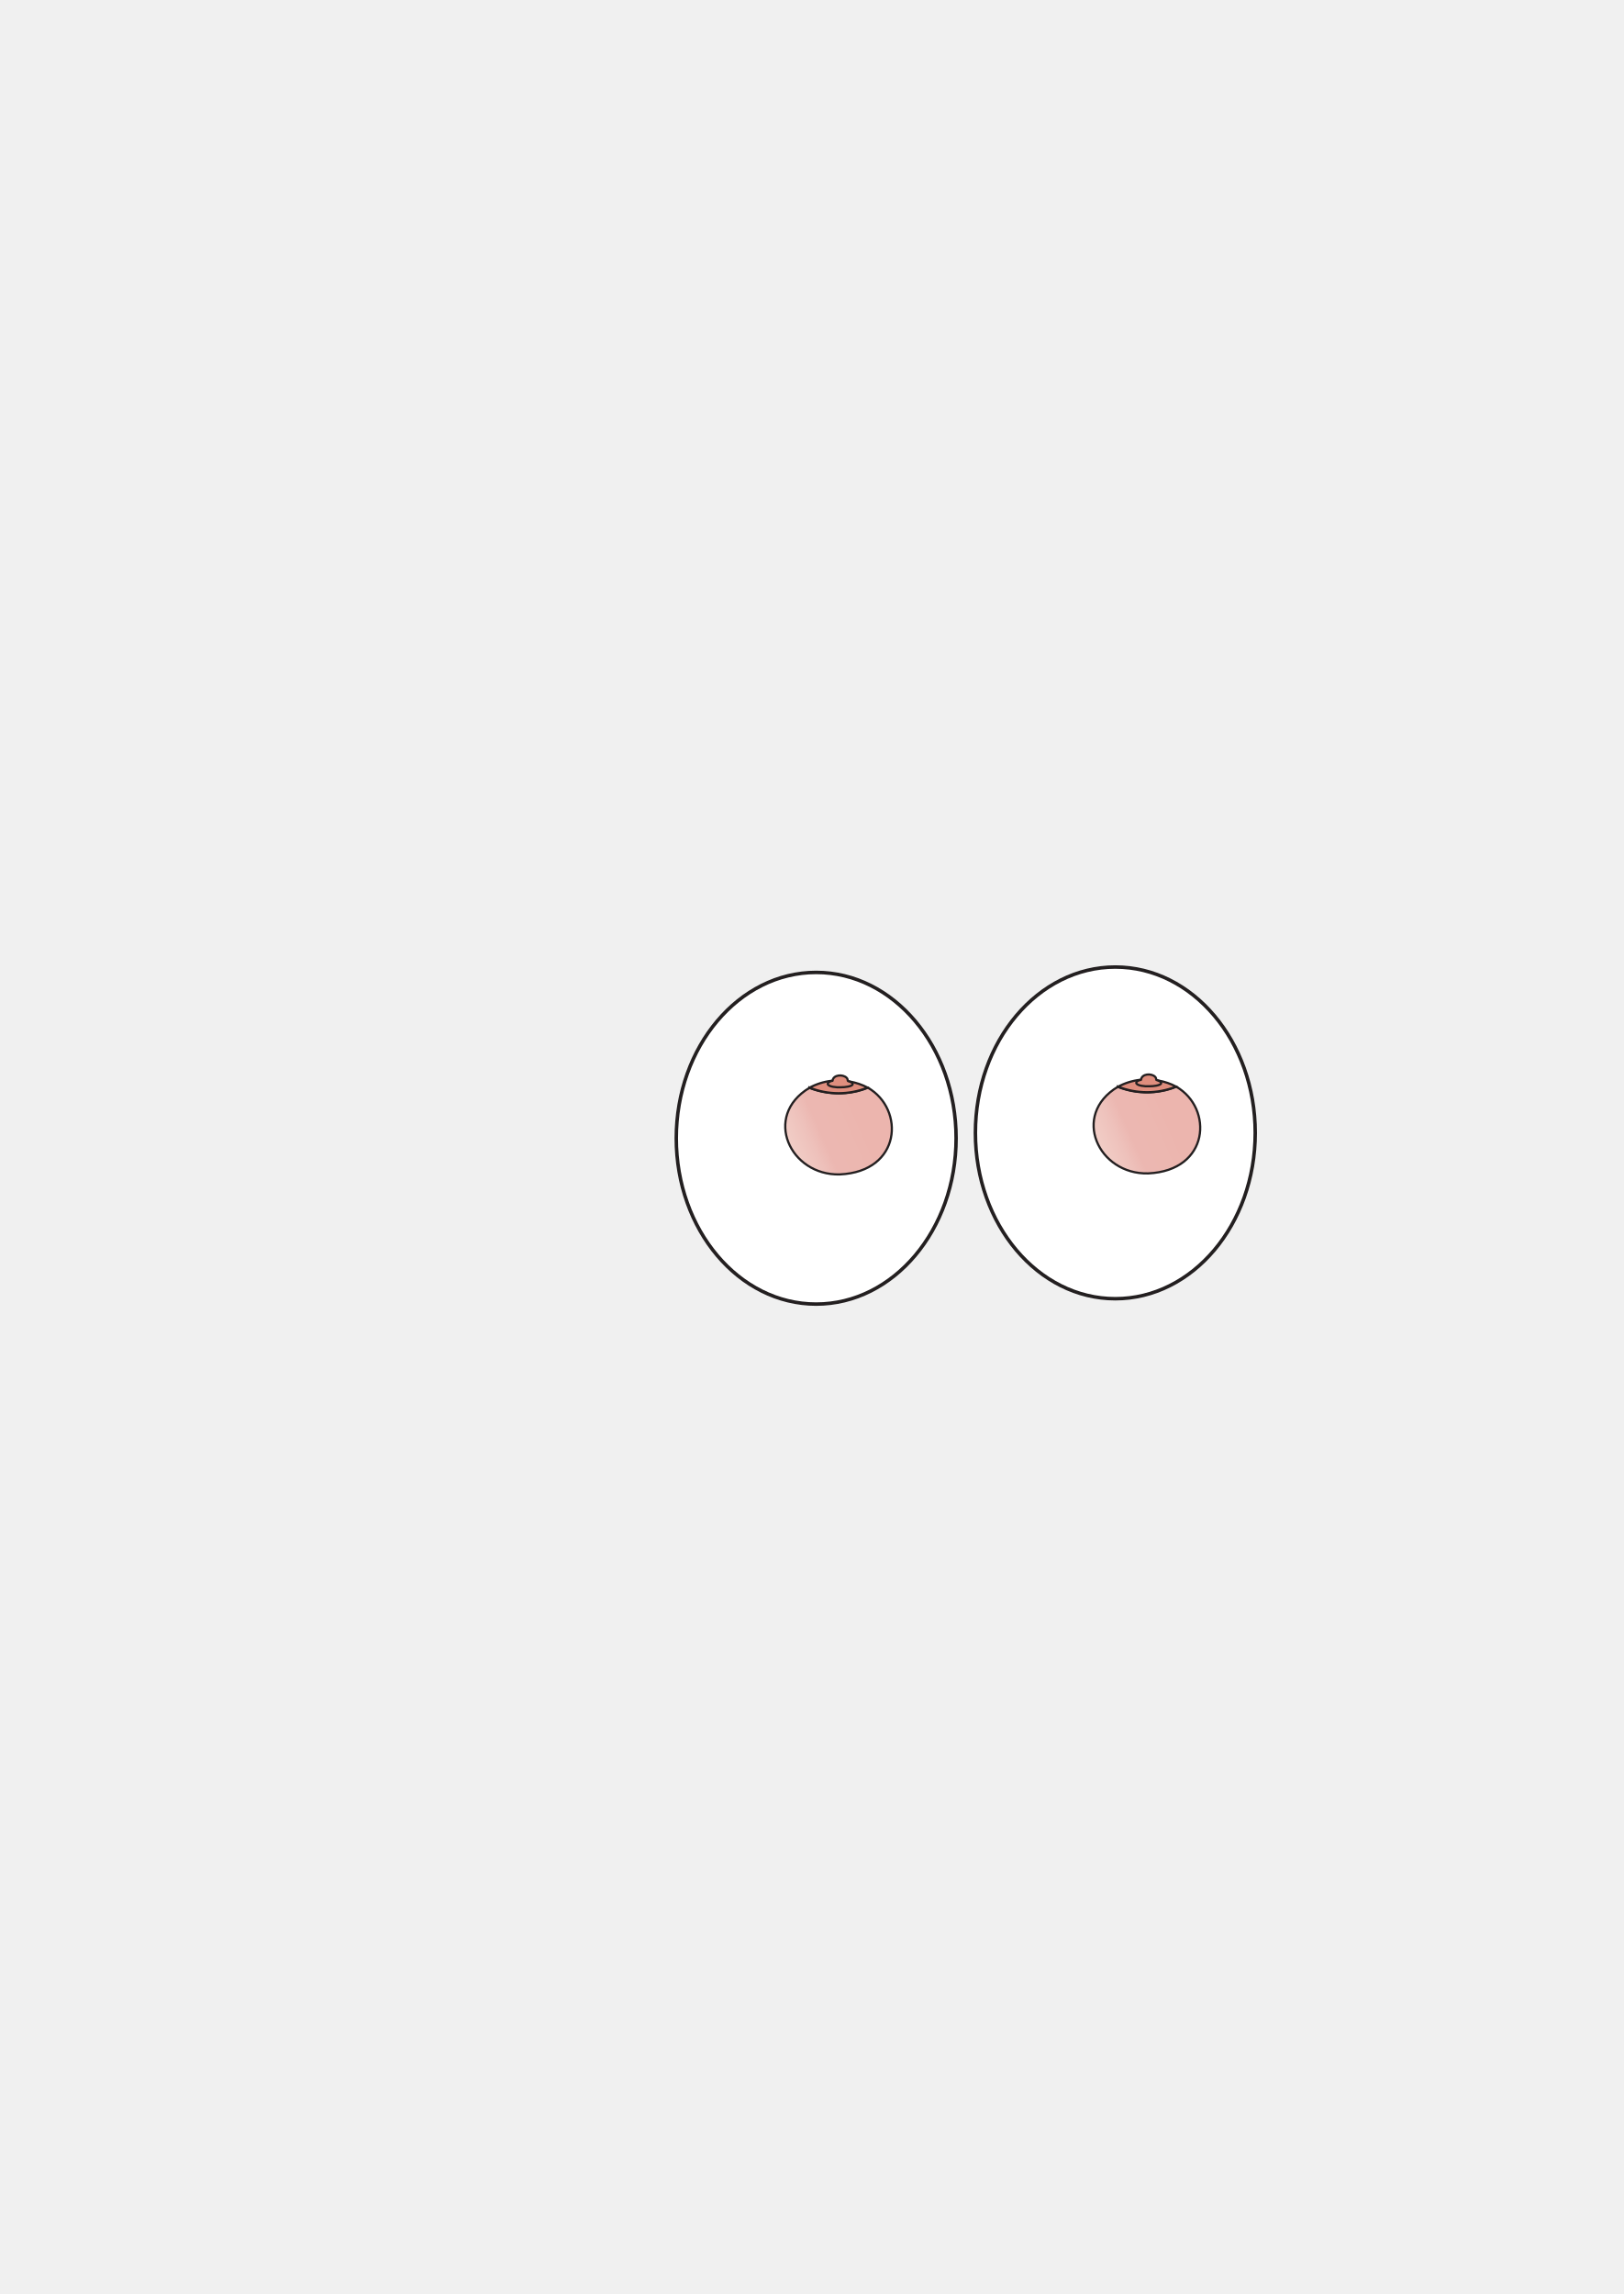
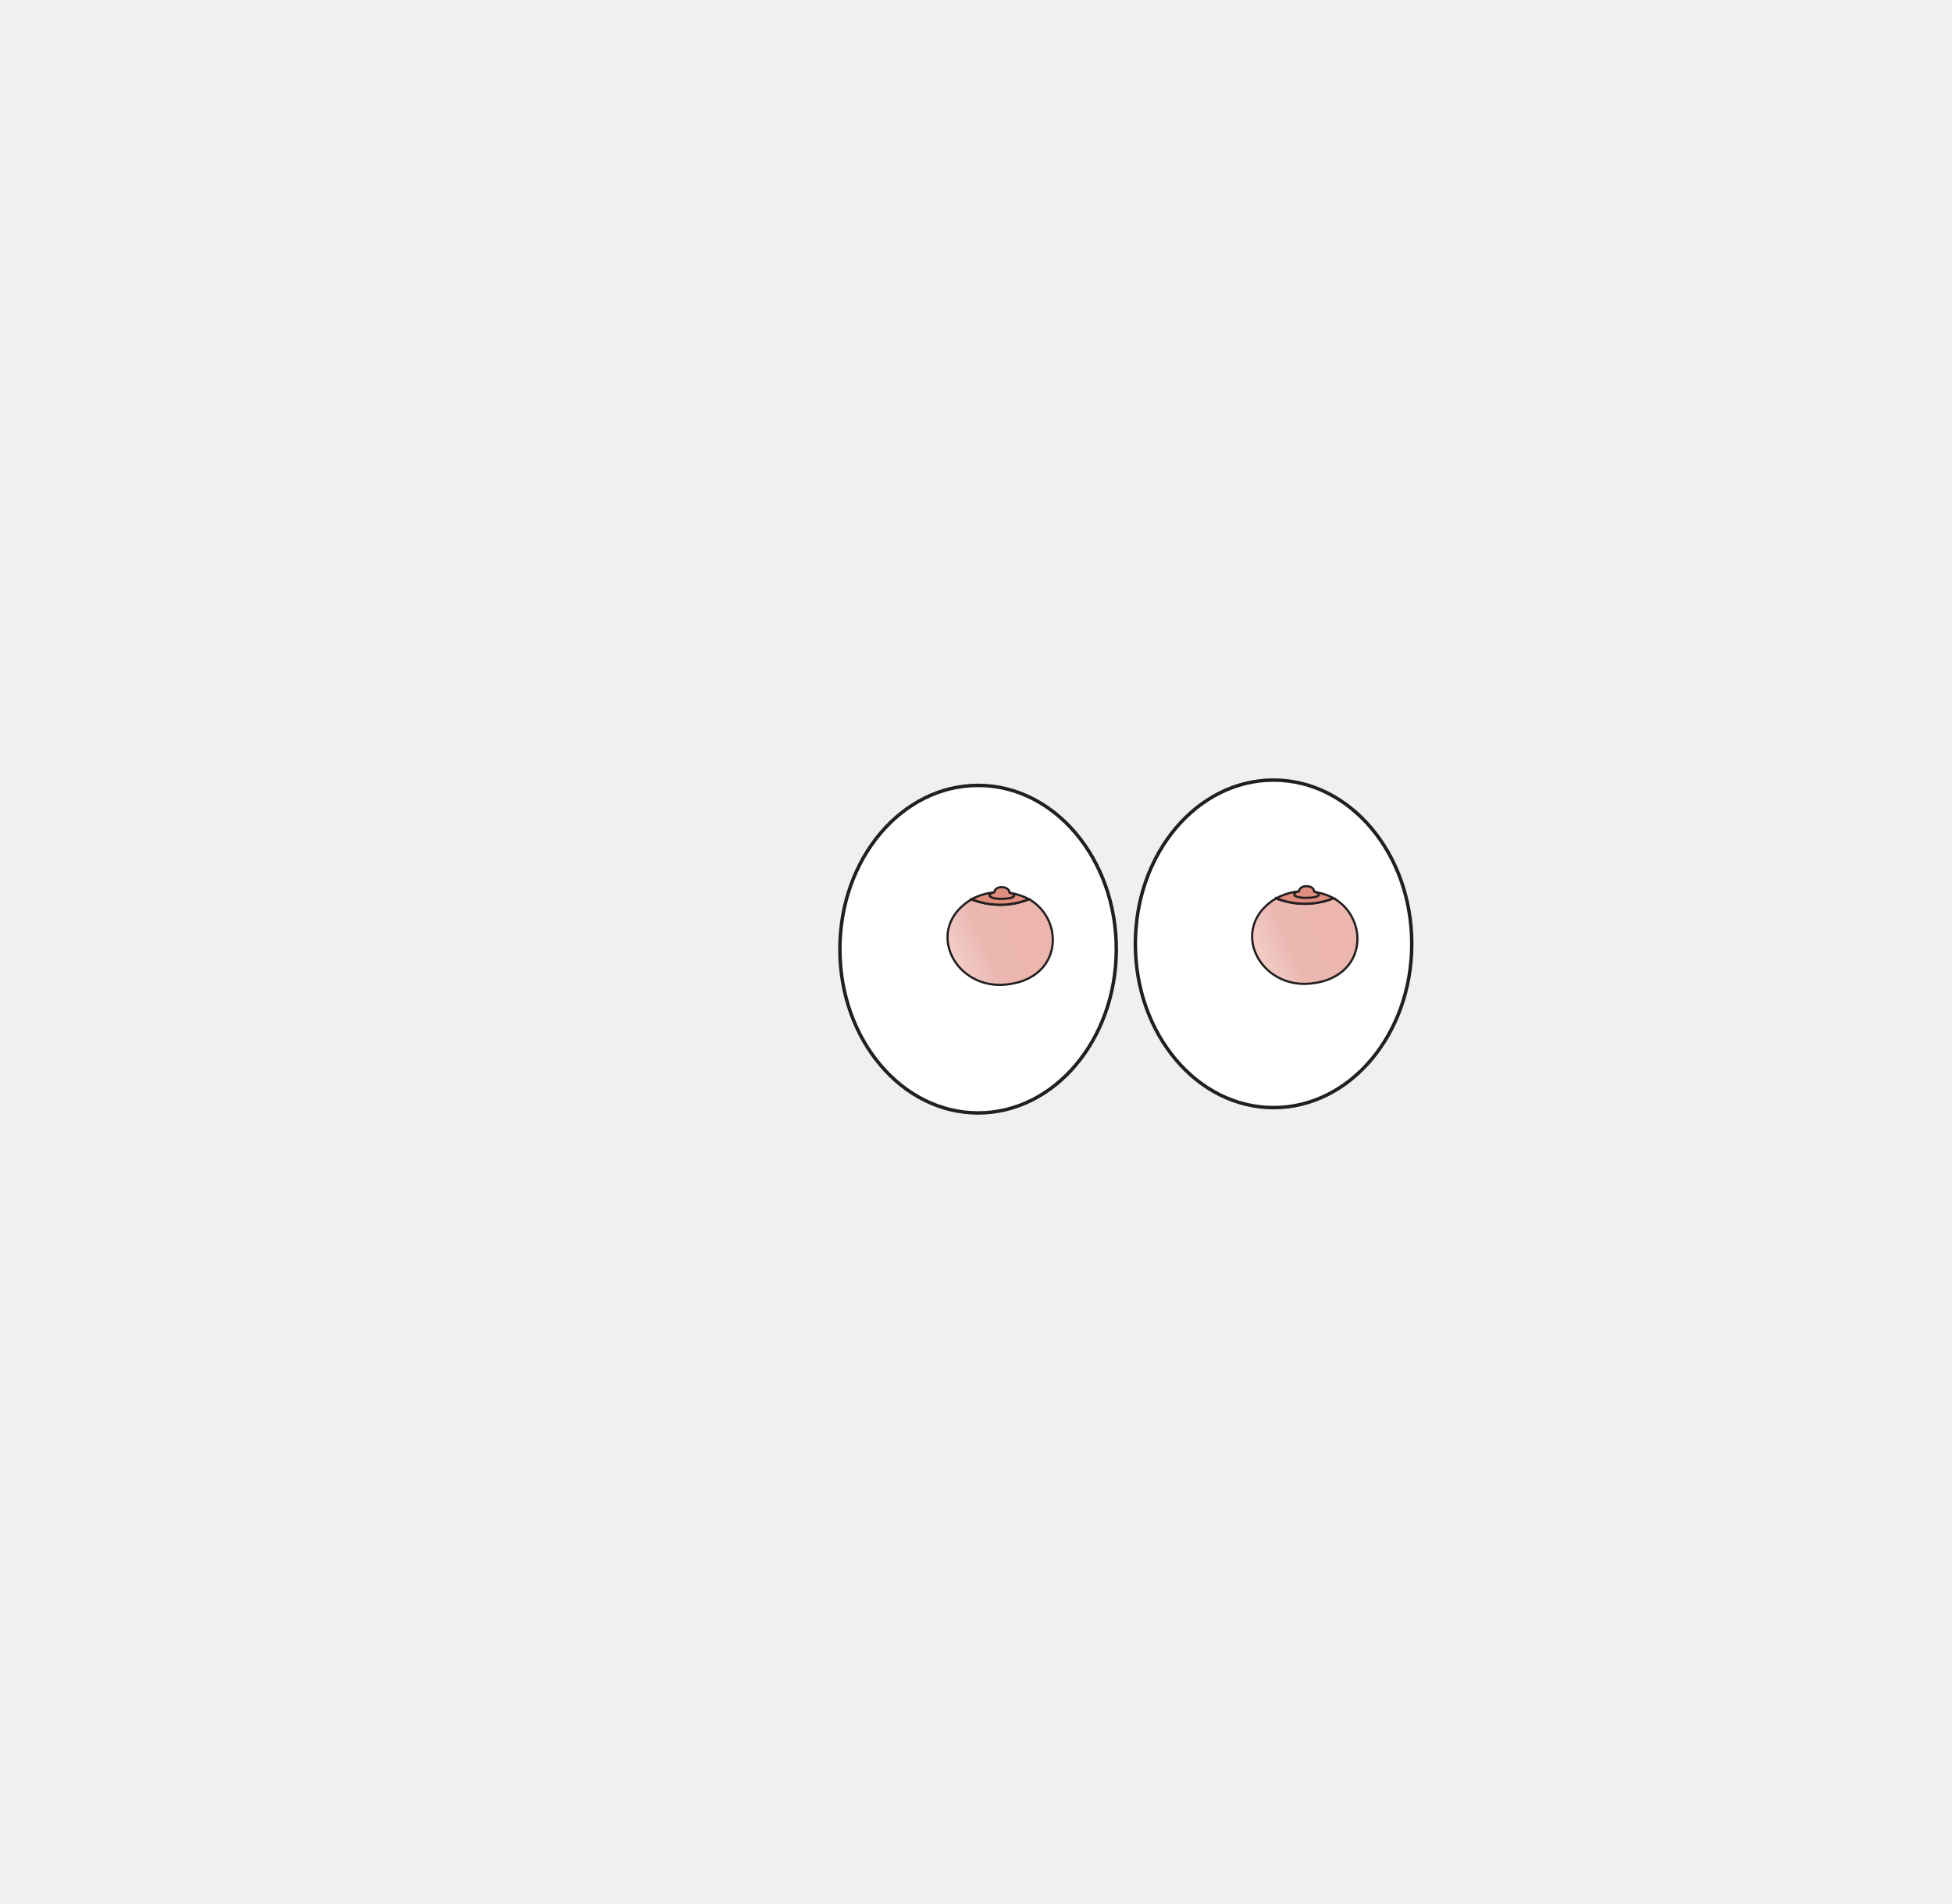
- <svg xmlns="http://www.w3.org/2000/svg" xmlns:xlink="http://www.w3.org/1999/xlink" width="464.19" height="655.94" viewBox="0 0 464.19 655.94">
+ <svg xmlns="http://www.w3.org/2000/svg" xmlns:xlink="http://www.w3.org/1999/xlink" width="565.11" height="551.24" viewBox="0 0 565.11 551.24">
  <defs>
    <style>
-       .cls-1 {
-         fill: #231f20;
+       .cls-1, .cls-2 {
+         fill: none;
      }

-       .cls-2 {
-         fill: #fff;
-       }
- 
-       .cls-2, .cls-3, .cls-4, .cls-5 {
+       .cls-1, .cls-2, .cls-3, .cls-4, .cls-5, .cls-6 {
        stroke: #231f20;
        stroke-miterlimit: 10;
      }

-       .cls-3, .cls-4, .cls-5 {
+       .cls-1 {
+         stroke-width: 0px;
+       }
+ 
+       .cls-2 {
+         stroke-width: 0.01px;
+       }
+ 
+       .cls-3 {
+         fill: #fff;
+       }
+ 
+       .cls-4, .cls-5, .cls-6 {
        stroke-width: 0.63px;
      }

-       .cls-3 {
+       .cls-4 {
        fill: url(#linear-gradient);
      }

-       .cls-4 {
+       .cls-5 {
        fill: #df8e7e;
      }

-       .cls-5 {
+       .cls-6 {
        fill: url(#linear-gradient-2);
      }
    </style>
    <linearGradient id="linear-gradient" x1="232.68" y1="414.61" x2="259.98" y2="402.46" gradientUnits="userSpaceOnUse">
      <stop offset="0" stop-color="#f1ccc5" />
      <stop offset="0.18" stop-color="#eec1bb" />
      <stop offset="0.3" stop-color="#ecb7b1" />
      <stop offset="0.52" stop-color="#ecb7b0" />
      <stop offset="0.69" stop-color="#ecb5ae" />
    </linearGradient>
    <linearGradient id="linear-gradient-2" x1="320.9" y1="414.33" x2="348.2" y2="402.18" xlink:href="#linear-gradient" />
  </defs>
-   <g id="Layer_185" data-name="Layer 185">
-     <path class="cls-1" d="M470,86.44a0,0,0,0,0,0,0,0,0,0,0,0,0,0Z" transform="translate(-5.8 -86.41)" />
-     <path class="cls-1" d="M5.81,742.35s0,0,0,0,0,0,0,0Z" transform="translate(-5.8 -86.41)" />
+   <g id="Layer_115" data-name="Layer 115">
+     <circle class="cls-1" cx="565.05" cy="0.06" r="0.06" />
+     <ellipse class="cls-2" cx="0.03" cy="550.79" rx="0.02" ry="0.45" />
  </g>
  <g id="M_boob_eyes" data-name="M boob eyes">
-     <ellipse id="right_eyeball" data-name="right eyeball" class="cls-2" cx="318.94" cy="323.93" rx="40.01" ry="47.42" />
-     <ellipse id="left_eyeball" data-name="left eyeball" class="cls-2" cx="233.4" cy="325.47" rx="40.01" ry="47.42" />
-     <path class="cls-3" d="M254,397.43c10.6,6.14,9.59,24-8.05,24.79-14.22.37-22.11-16.66-8.7-24.75a23.06,23.06,0,0,0,10.36,1.5A22.08,22.08,0,0,0,254,397.43Z" transform="translate(-5.8 -86.41)" />
-     <path class="cls-4" d="M237.25,397.45h0a17.36,17.36,0,0,1,6.33-2,18.45,18.45,0,0,1,10.35,1.94,22.39,22.39,0,0,1-16.68,0Z" transform="translate(-5.8 -86.41)" />
-     <path class="cls-4" d="M243.89,395.38c.21-1.67,2.93-1.87,4-.8a.92.92,0,0,1,.28.47c.07.29,0,.3.09.44a2.1,2.1,0,0,0,.55.21c.49.18.9.41.8.83-.3.54-2.21.78-3.28.77a9.72,9.72,0,0,1-2.37-.14c-.68-.13-2-.56-1.23-1.25a2.42,2.42,0,0,1,1.13-.46S243.91,395.41,243.89,395.38Z" transform="translate(-5.8 -86.41)" />
-     <path class="cls-5" d="M342.18,397.14c10.6,6.15,9.59,24-8.05,24.79-14.22.38-22.11-16.65-8.69-24.75a22.7,22.7,0,0,0,10.35,1.5A22,22,0,0,0,342.18,397.14Z" transform="translate(-5.8 -86.41)" />
-     <path class="cls-4" d="M325.47,397.17h0a17.52,17.52,0,0,1,6.33-2,18.28,18.28,0,0,1,10.35,1.94,22.52,22.52,0,0,1-16.68,0Z" transform="translate(-5.8 -86.41)" />
-     <path class="cls-4" d="M332.11,395.09c.21-1.66,2.93-1.86,4-.8a1,1,0,0,1,.28.47c.07.3,0,.3.09.45a2.74,2.74,0,0,0,.55.21c.49.18.91.4.8.82-.3.55-2.21.79-3.28.77a9.6,9.6,0,0,1-2.36-.14c-.69-.13-2-.55-1.24-1.25a2.51,2.51,0,0,1,1.13-.45S332.13,395.12,332.11,395.09Z" transform="translate(-5.8 -86.41)" />
+     <ellipse id="right_eyeball" data-name="right eyeball" class="cls-3" cx="368.7" cy="273.3" rx="40.01" ry="47.42" />
+     <ellipse id="left_eyeball" data-name="left eyeball" class="cls-3" cx="283.16" cy="274.84" rx="40.01" ry="47.42" />
+     <path class="cls-4" d="M254,397.43c10.6,6.14,9.59,24-8.05,24.79-14.22.37-22.11-16.66-8.7-24.75a23.06,23.06,0,0,0,10.36,1.5A22.08,22.08,0,0,0,254,397.43Z" transform="translate(43.96 -137.04)" />
+     <path class="cls-5" d="M237.25,397.45h0a17.36,17.36,0,0,1,6.33-2,18.45,18.45,0,0,1,10.35,1.94,22.39,22.39,0,0,1-16.68,0Z" transform="translate(43.96 -137.04)" />
+     <path class="cls-5" d="M243.89,395.38c.21-1.67,2.93-1.87,4-.8a.92.92,0,0,1,.28.47c.07.29,0,.3.09.44a2.1,2.1,0,0,0,.55.21c.49.18.9.41.8.83-.3.54-2.21.78-3.28.77a9.72,9.72,0,0,1-2.37-.14c-.68-.13-2-.56-1.23-1.25a2.42,2.42,0,0,1,1.13-.46S243.91,395.41,243.89,395.38Z" transform="translate(43.96 -137.04)" />
+     <path class="cls-6" d="M342.18,397.14c10.6,6.15,9.59,24-8.05,24.79-14.22.38-22.11-16.65-8.69-24.75a22.7,22.7,0,0,0,10.35,1.5A22,22,0,0,0,342.18,397.14Z" transform="translate(43.96 -137.04)" />
+     <path class="cls-5" d="M325.47,397.17h0a17.52,17.52,0,0,1,6.33-2,18.28,18.28,0,0,1,10.35,1.94,22.52,22.52,0,0,1-16.68,0Z" transform="translate(43.96 -137.04)" />
+     <path class="cls-5" d="M332.11,395.09c.21-1.66,2.93-1.86,4-.8a1,1,0,0,1,.28.47c.07.3,0,.3.09.45a2.74,2.74,0,0,0,.55.21c.49.18.91.4.8.82-.3.55-2.21.79-3.28.77a9.6,9.6,0,0,1-2.36-.14c-.69-.13-2-.55-1.24-1.25a2.51,2.51,0,0,1,1.13-.45S332.13,395.12,332.11,395.09Z" transform="translate(43.96 -137.04)" />
  </g>
</svg>
